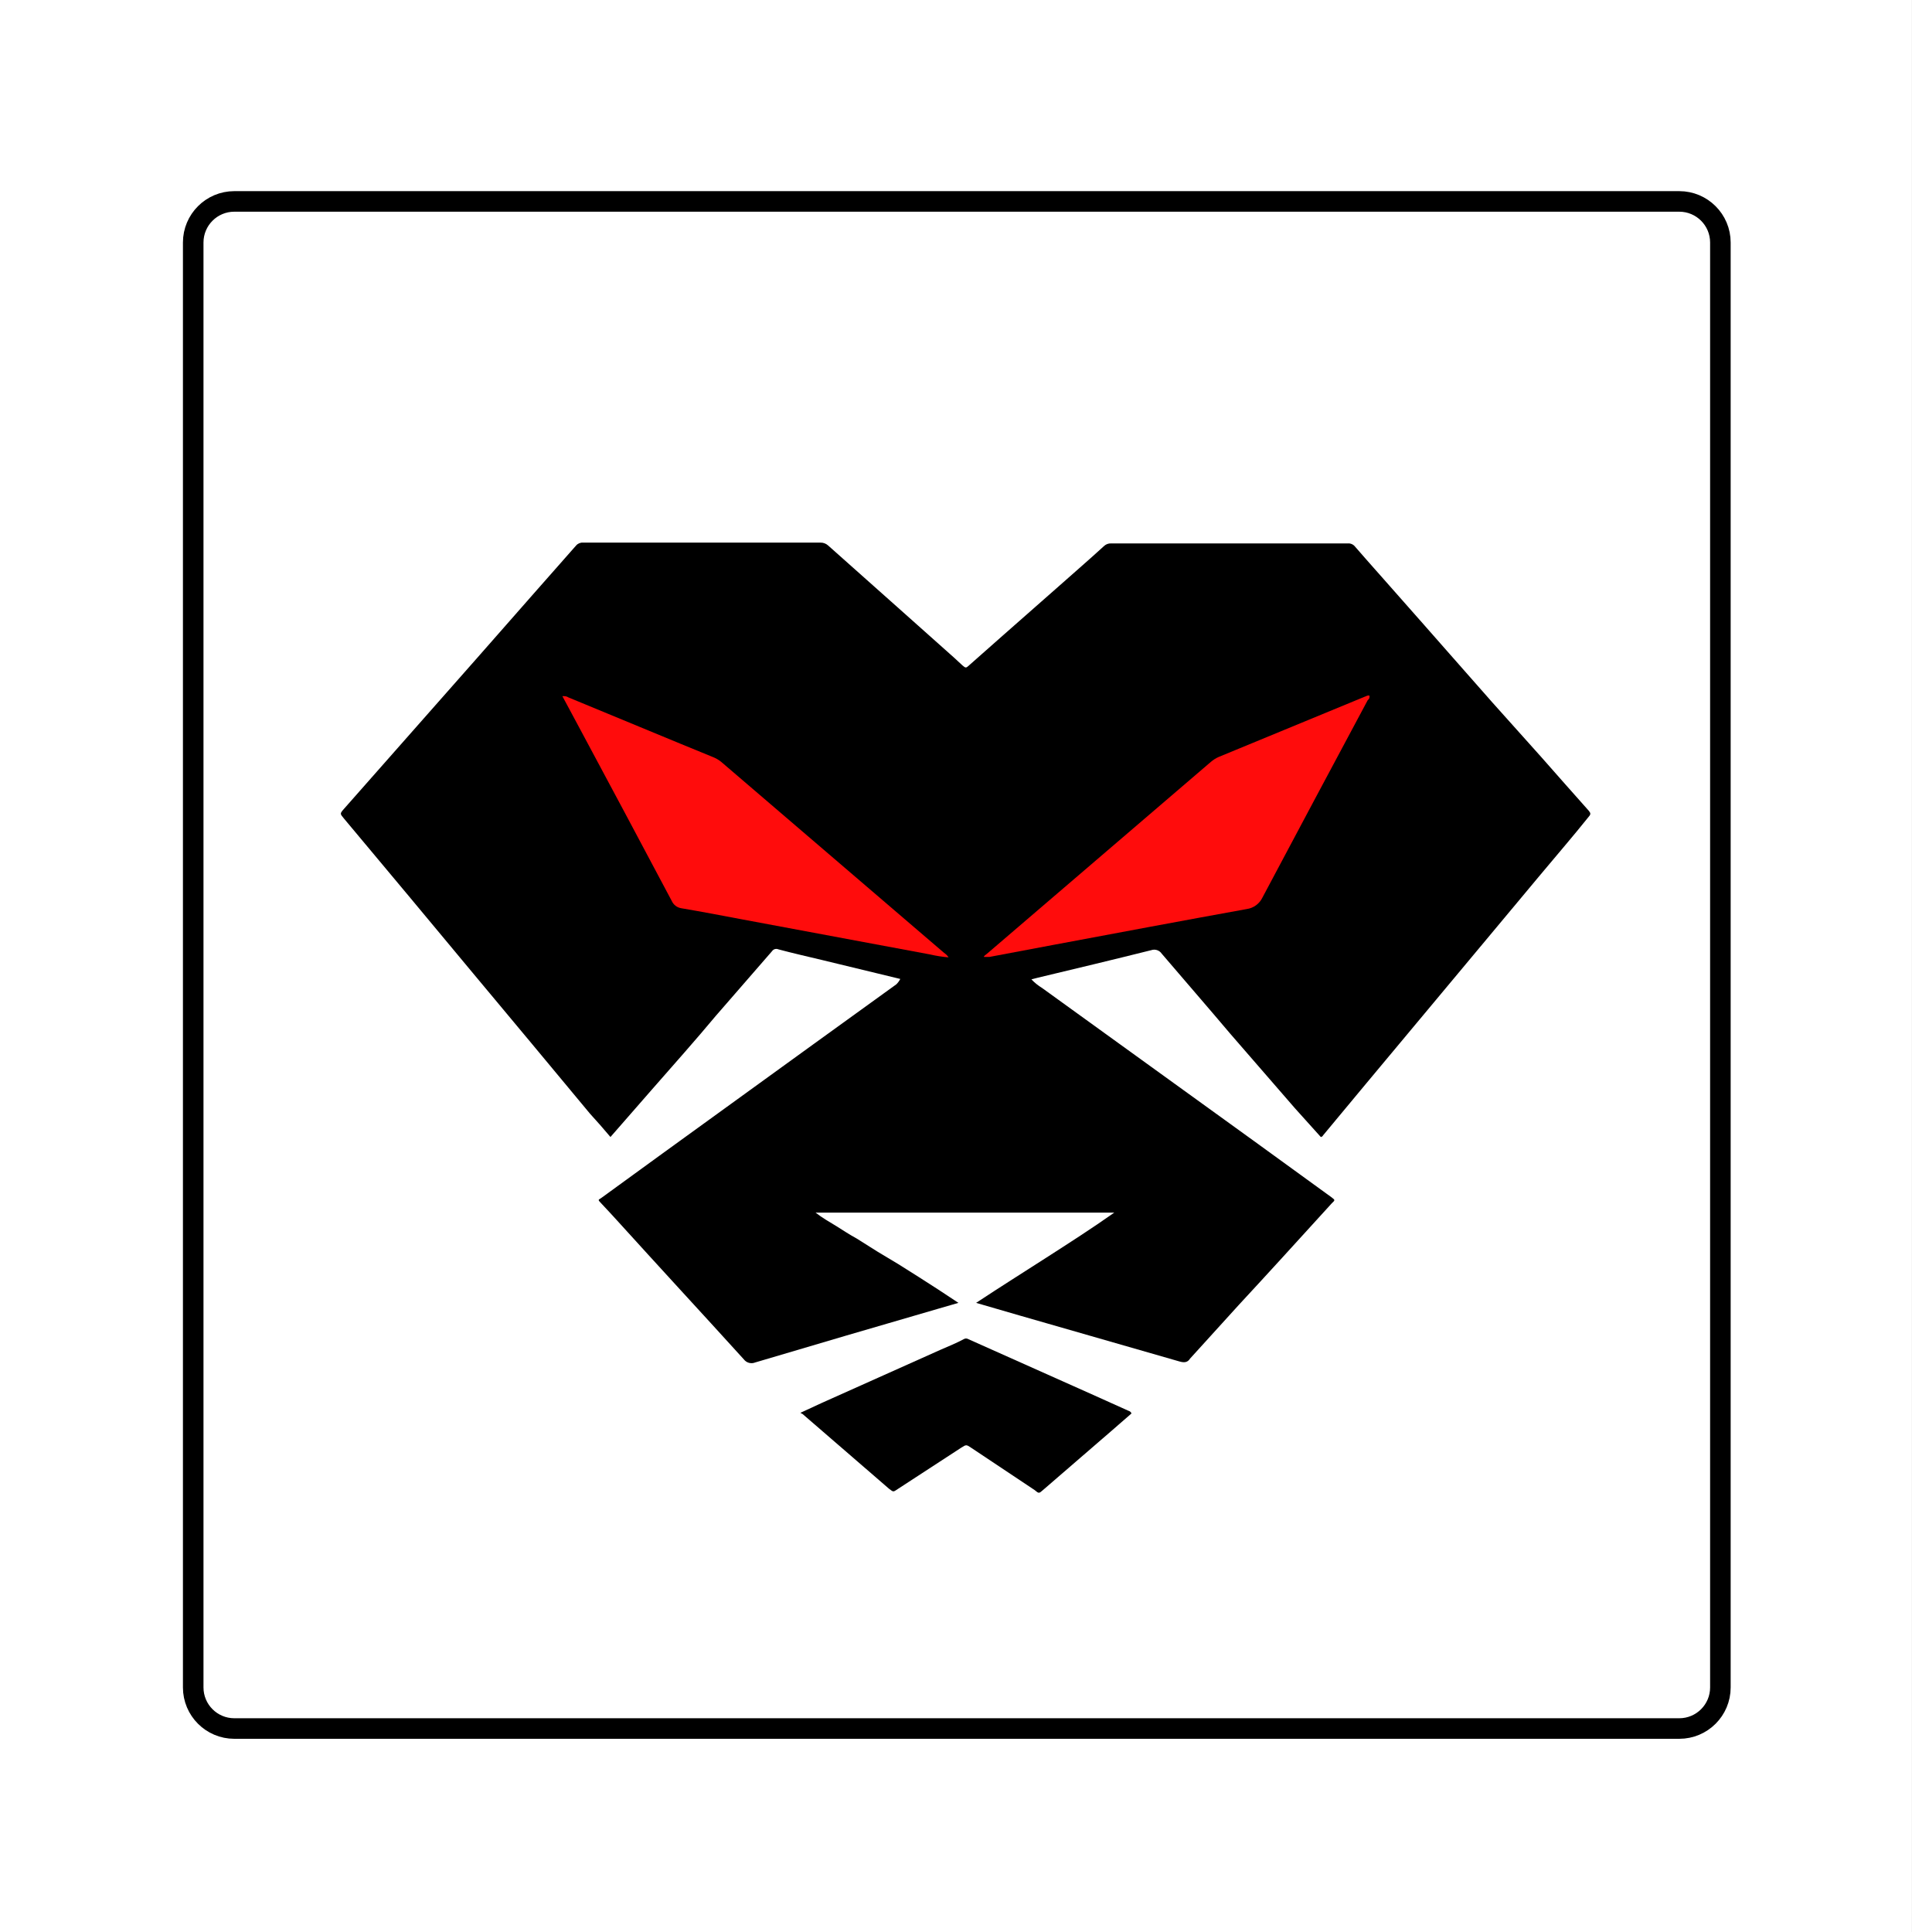
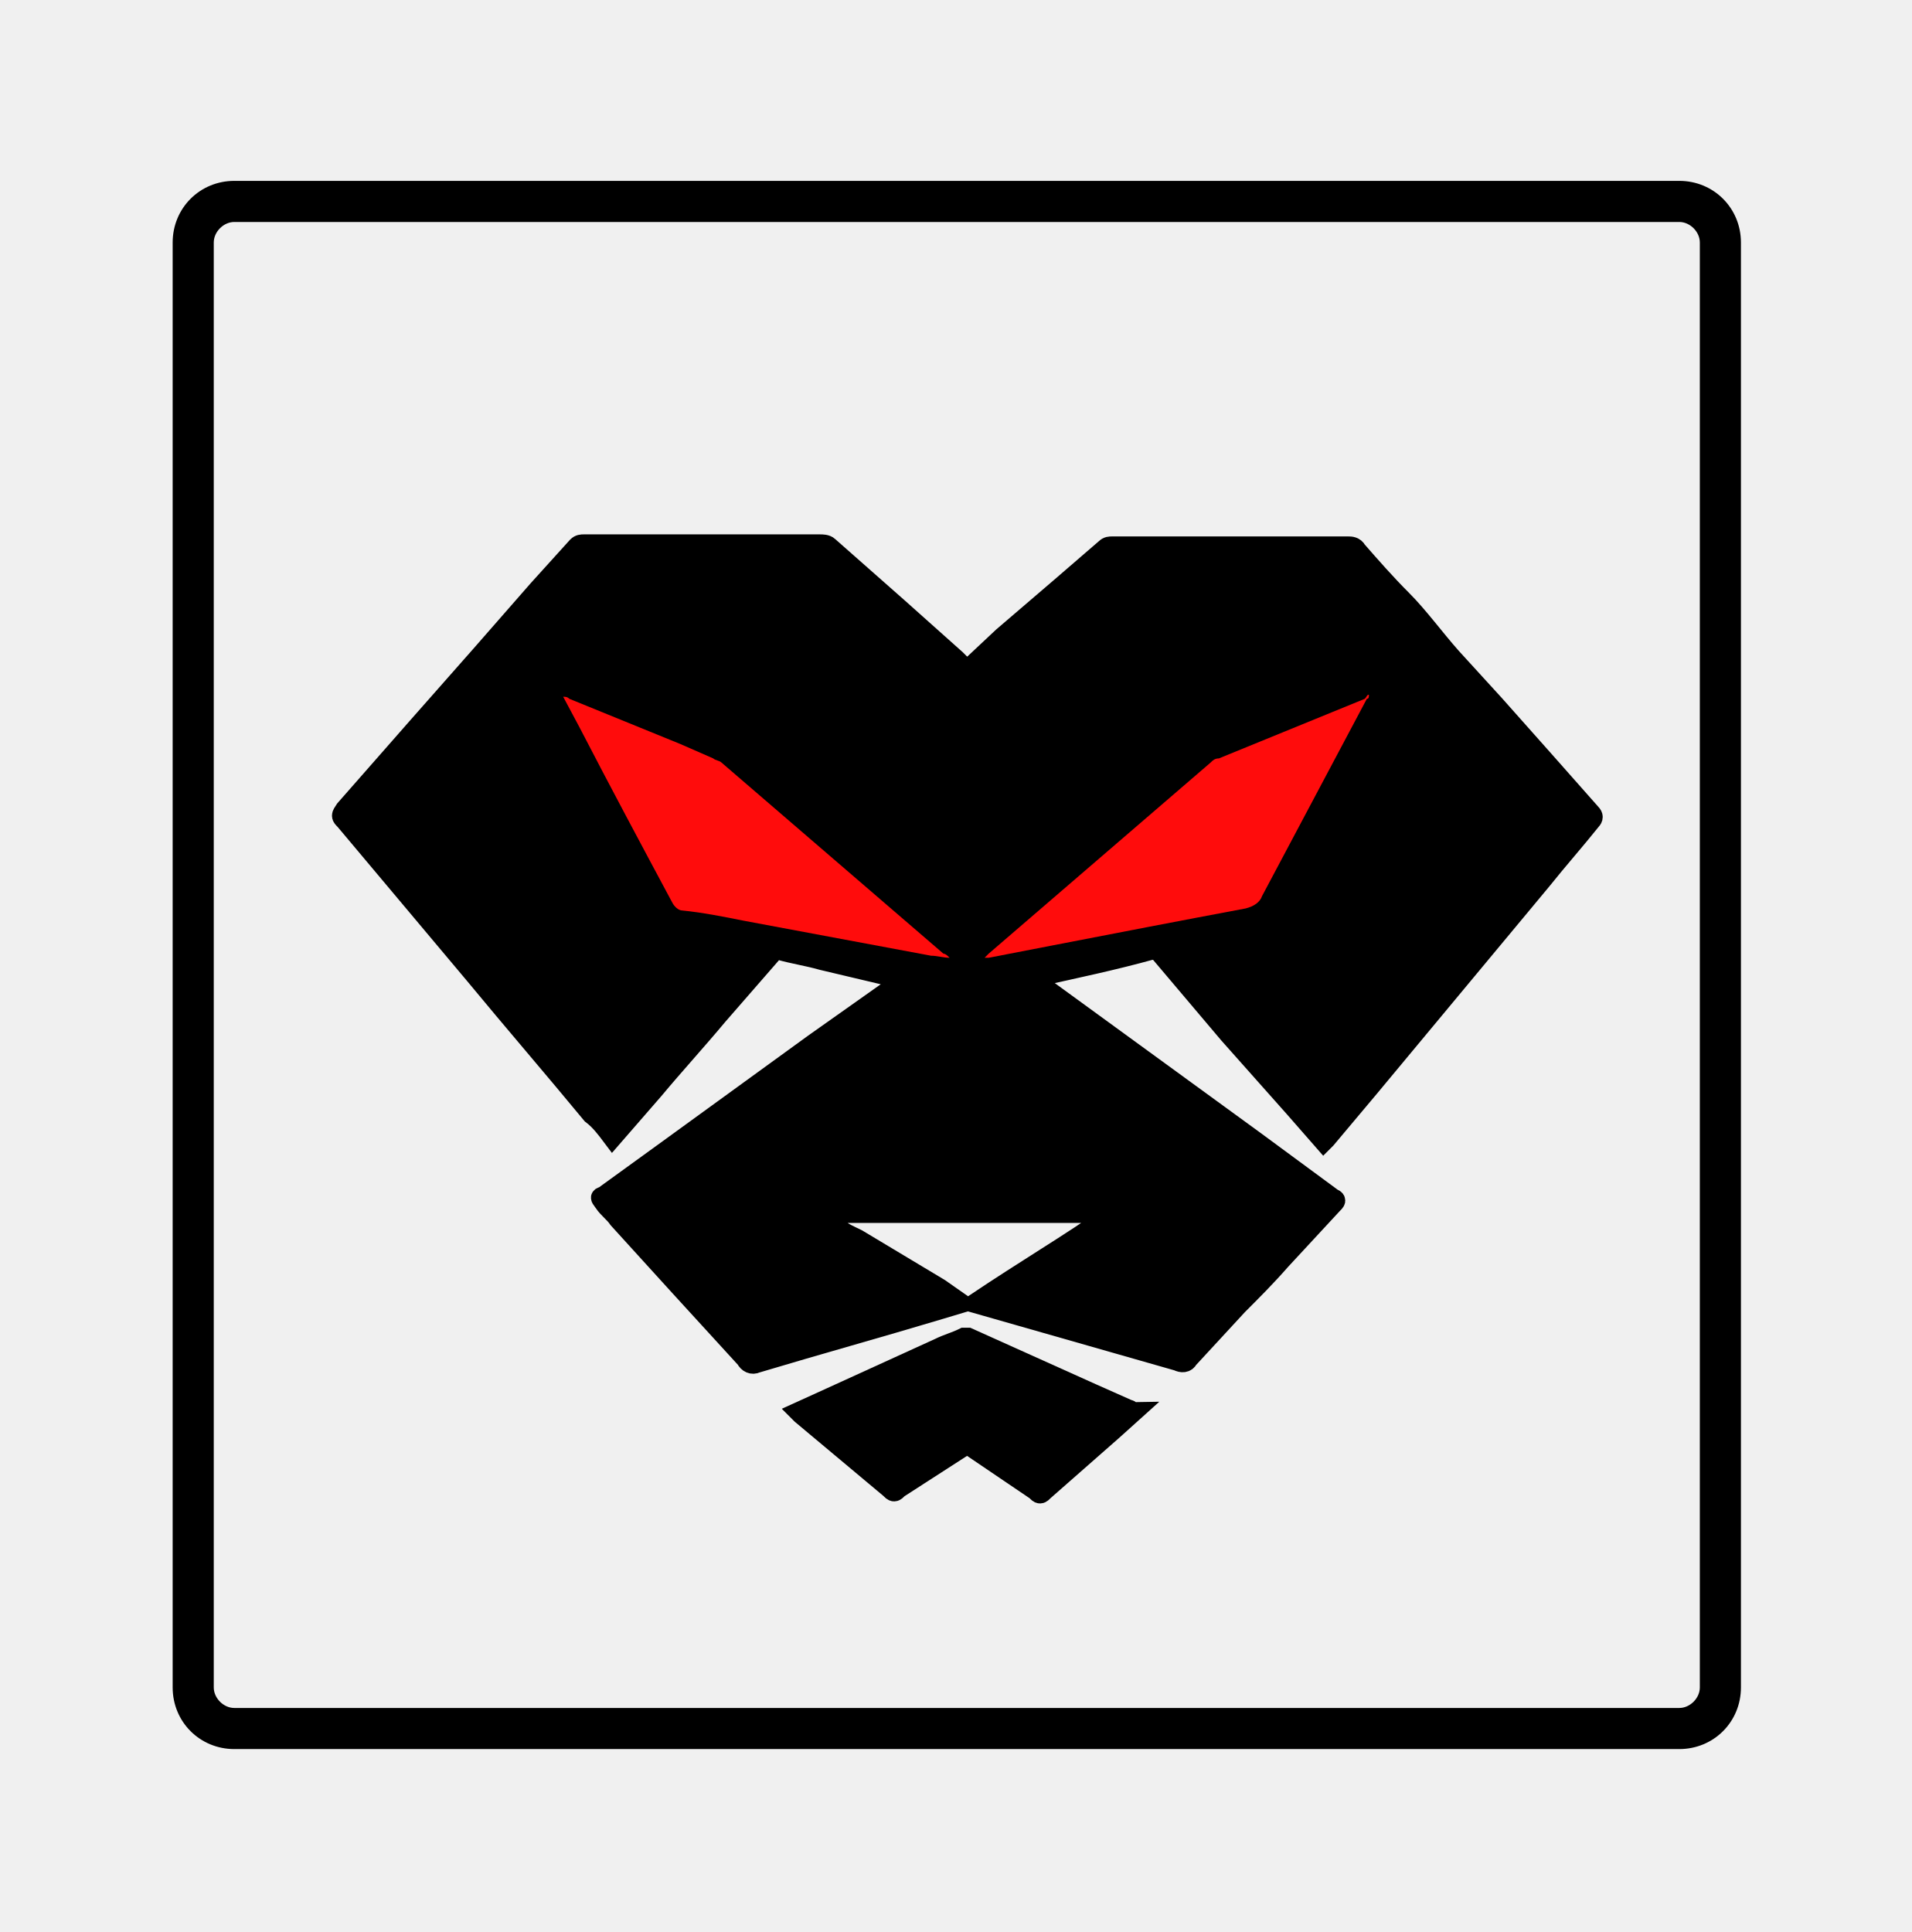
- <svg xmlns="http://www.w3.org/2000/svg" id="图层_1" data-name="图层 1" viewBox="0 0 93 94">
-   <defs>
-     <style>.cls-1{fill:#fff;}.cls-2{fill:none;stroke:#000;stroke-miterlimit:10;}.cls-3{fill:#ff0c0c;}</style>
-   </defs>
-   <rect class="cls-1" width="93" height="94" />
-   <path class="cls-2" d="M83.7,82.1a2,2,0,0,1-2,2H11.4a2,2,0,0,1-2-2V11.8a2,2,0,0,1,2-2H81.7a2,2,0,0,1,2,2Z" />
-   <path d="M43.8,47.63,40,46.71c-.71-.17-1.42-.33-2.13-.52a.25.25,0,0,0-.31.09l-2.73,3.14c-1,1.2-2.08,2.41-3.13,3.61l-2,2.29c-.33-.39-.65-.76-1-1.14q-2.83-3.41-5.68-6.82-3.14-3.78-6.29-7.54c-.19-.23-.2-.23,0-.46l3.6-4.08,3-3.4,2.83-3.22,1.87-2.12a.41.41,0,0,1,.34-.14H39.91a.54.54,0,0,1,.38.14l3.37,3L46.42,32l.4.37c.16.14.18.14.33,0l1.64-1.45,2.76-2.43c.72-.64,1.45-1.27,2.16-1.92a.47.47,0,0,1,.35-.13H65.57a.41.41,0,0,1,.36.16c.71.82,1.44,1.63,2.15,2.44s1.64,1.85,2.45,2.78l2.07,2.35L75,36.85c.76.87,1.53,1.73,2.3,2.6.09.11.1.17,0,.28-.8,1-1.6,1.92-2.39,2.87L66.49,52.69l-2.12,2.55a.14.14,0,0,1-.11.08L63,53.92l-3.15-3.63C58.76,49,57.63,47.7,56.52,46.4a.44.44,0,0,0-.51-.17c-1.84.46-3.68.9-5.52,1.34l-.31.08a2.52,2.52,0,0,0,.52.42L61,55.51l3.79,2.75c.17.13.17.13,0,.29l-2.46,2.7c-.68.75-1.37,1.49-2.06,2.24L57.9,66.1l0,0c-.13.21-.31.2-.52.14L49.59,64l-2.1-.61c1.15-.76,2.28-1.47,3.4-2.19s2.23-1.43,3.32-2.2H39.68c.33.26.66.44,1,.65s.63.41,1,.61l1,.63,1,.6,1,.63.95.61,1,.66-1,.29c-3,.87-5.93,1.73-8.89,2.61a.47.47,0,0,1-.55-.15q-1.58-1.74-3.16-3.46c-1-1.09-2-2.19-3-3.29-.25-.27-.49-.54-.74-.8s-.18-.19,0-.33l2.93-2.13,7.32-5.3,4.07-2.94A1,1,0,0,0,43.8,47.63Z" />
-   <path d="M38.94,68.74,40,68.25l5.74-2.57c.39-.17.79-.33,1.16-.53a.2.2,0,0,1,.2,0l6,2.68,1.8.81a.21.21,0,0,1,.15.13l-1,.87-3.31,2.86c-.19.17-.2.17-.4,0l-3.09-2.06c-.24-.16-.24-.16-.49,0l-3.07,2c-.23.15-.21.17-.43,0l-4.21-3.64Z" />
-   <path class="cls-3" d="M46.15,46.58a6.13,6.13,0,0,1-.89-.14l-9.11-1.7c-1-.19-2-.38-3-.55a.61.61,0,0,1-.47-.36q-2.25-4.24-4.52-8.47l-.8-1.49c.12,0,.2,0,.29.06l5.44,2.25,1.61.66a1.54,1.54,0,0,1,.39.23l10.84,9.29A.77.77,0,0,1,46.15,46.58Z" />
-   <path class="cls-3" d="M66.63,33.85c0,.09,0,.15-.09.22q-2.57,4.8-5.12,9.6a1,1,0,0,1-.77.56c-3.15.57-6.29,1.16-9.44,1.75l-3.08.58c-.08,0-.15,0-.24,0s.11-.14.18-.2l10.84-9.29a1.52,1.52,0,0,1,.38-.24l7.1-2.93C66.47,33.88,66.54,33.81,66.63,33.85Z" />
+ <svg xmlns="http://www.w3.org/2000/svg" version="1.1" id="图层_1" x="0px" y="0px" width="93" height="94" viewBox="0 0 93 94" style="enable-background:new 0 0 93 94;" xml:space="preserve">
+   <style type="text/css">
+ 	.st0{fill:#FFFFFF;}
+ 	.st1{fill:#FF0C0C;}
+ </style>
+   <path d="M81.7,84.6H11.4c-1.4,0-2.5-1.1-2.5-2.5V11.8c0-1.4,1.1-2.5,2.5-2.5h70.3c1.4,0,2.5,1.1,2.5,2.5v70.3   C84.2,83.5,83.1,84.6,81.7,84.6z M11.4,10.3c-0.8,0-1.5,0.7-1.5,1.5v70.3c0,0.8,0.7,1.5,1.5,1.5h70.3c0.8,0,1.5-0.7,1.5-1.5V11.8   c0-0.8-0.7-1.5-1.5-1.5H11.4z" stroke="currentColor" />
+   <path d="M43.8,47.6L40,46.7c-0.7-0.2-1.4-0.3-2.1-0.5c-0.1,0-0.2,0-0.3,0.1l-2.7,3.1c-1,1.2-2.1,2.4-3.1,3.6l-2,2.3   c-0.3-0.4-0.6-0.8-1-1.1c-1.9-2.3-3.8-4.5-5.7-6.8c-2.1-2.5-4.2-5-6.3-7.5c-0.2-0.2-0.2-0.2,0-0.5l3.6-4.1l3-3.4l2.8-3.2l1.9-2.1   c0.1-0.1,0.2-0.1,0.3-0.1h11.5c0.1,0,0.3,0,0.4,0.1l3.4,3l2.8,2.5l0.4,0.4c0.2,0.1,0.2,0.1,0.3,0l1.6-1.5l2.8-2.4   c0.7-0.6,1.5-1.3,2.2-1.9c0.1-0.1,0.2-0.1,0.3-0.1h11.5c0.1,0,0.3,0,0.4,0.2c0.7,0.8,1.4,1.6,2.2,2.4s1.6,1.9,2.4,2.8l2.1,2.3   l2.4,2.7c0.8,0.9,1.5,1.7,2.3,2.6c0.1,0.1,0.1,0.2,0,0.3c-0.8,1-1.6,1.9-2.4,2.9l-8.4,10.1l-2.1,2.5c0,0-0.1,0.1-0.1,0.1L63,53.9   l-3.2-3.6c-1.1-1.3-2.2-2.6-3.3-3.9c-0.1-0.2-0.3-0.2-0.5-0.2c-1.8,0.5-3.7,0.9-5.5,1.3l-0.3,0.1c0.2,0.2,0.3,0.3,0.5,0.4L61,55.5   l3.8,2.8c0.2,0.1,0.2,0.1,0,0.3l-2.5,2.7c-0.7,0.8-1.4,1.5-2.1,2.2l-2.4,2.6l0,0c-0.1,0.2-0.3,0.2-0.5,0.1L49.6,64l-2.1-0.6   c1.2-0.8,2.3-1.5,3.4-2.2s2.2-1.4,3.3-2.2H39.7c0.3,0.3,0.7,0.4,1,0.7s0.6,0.4,1,0.6l1,0.6l1,0.6l1,0.6l1,0.6l1,0.7l-1,0.3   c-3,0.9-5.9,1.7-8.9,2.6c-0.2,0.1-0.4,0-0.5-0.2c-1.1-1.2-2.1-2.3-3.2-3.5c-1-1.1-2-2.2-3-3.3c-0.2-0.3-0.5-0.5-0.7-0.8   s-0.2-0.2,0-0.3l2.9-2.1l7.3-5.3l4.1-2.9C43.7,47.8,43.8,47.7,43.8,47.6z" stroke="currentColor" fill="currentColor" />
+   <path d="M38.9,68.7l1.1-0.5l5.7-2.6c0.4-0.2,0.8-0.3,1.2-0.5c0.1,0,0.1,0,0.2,0l6,2.7l1.8,0.8c0.1,0,0.1,0.1,0.2,0.1l-1,0.9   l-3.3,2.9c-0.2,0.2-0.2,0.2-0.4,0l-3.1-2.1c-0.2-0.2-0.2-0.2-0.5,0l-3.1,2c-0.2,0.2-0.2,0.2-0.4,0L39,68.8L38.9,68.7z" stroke="currentColor" fill="currentColor" />
+   <path class="st1" d="M46.2,46.6c-0.3,0-0.6-0.1-0.9-0.1l-9.1-1.7c-1-0.2-2-0.4-3-0.5c-0.2,0-0.4-0.2-0.5-0.4   c-1.5-2.8-3-5.6-4.5-8.5l-0.8-1.5c0.1,0,0.2,0,0.3,0.1l5.4,2.2l1.6,0.7c0.1,0.1,0.3,0.1,0.4,0.2l10.8,9.3   C46,46.4,46.1,46.5,46.2,46.6z" />
+   <path class="st1" d="M66.6,33.8c0,0.1,0,0.2-0.1,0.2c-1.7,3.2-3.4,6.4-5.1,9.6c-0.1,0.3-0.4,0.5-0.8,0.6c-3.2,0.6-6.3,1.2-9.4,1.8   l-3.1,0.6c-0.1,0-0.2,0-0.2,0s0.1-0.1,0.2-0.2l10.8-9.3c0.1-0.1,0.2-0.2,0.4-0.2l7.1-2.9C66.5,33.9,66.5,33.8,66.6,33.8z" />
</svg>
